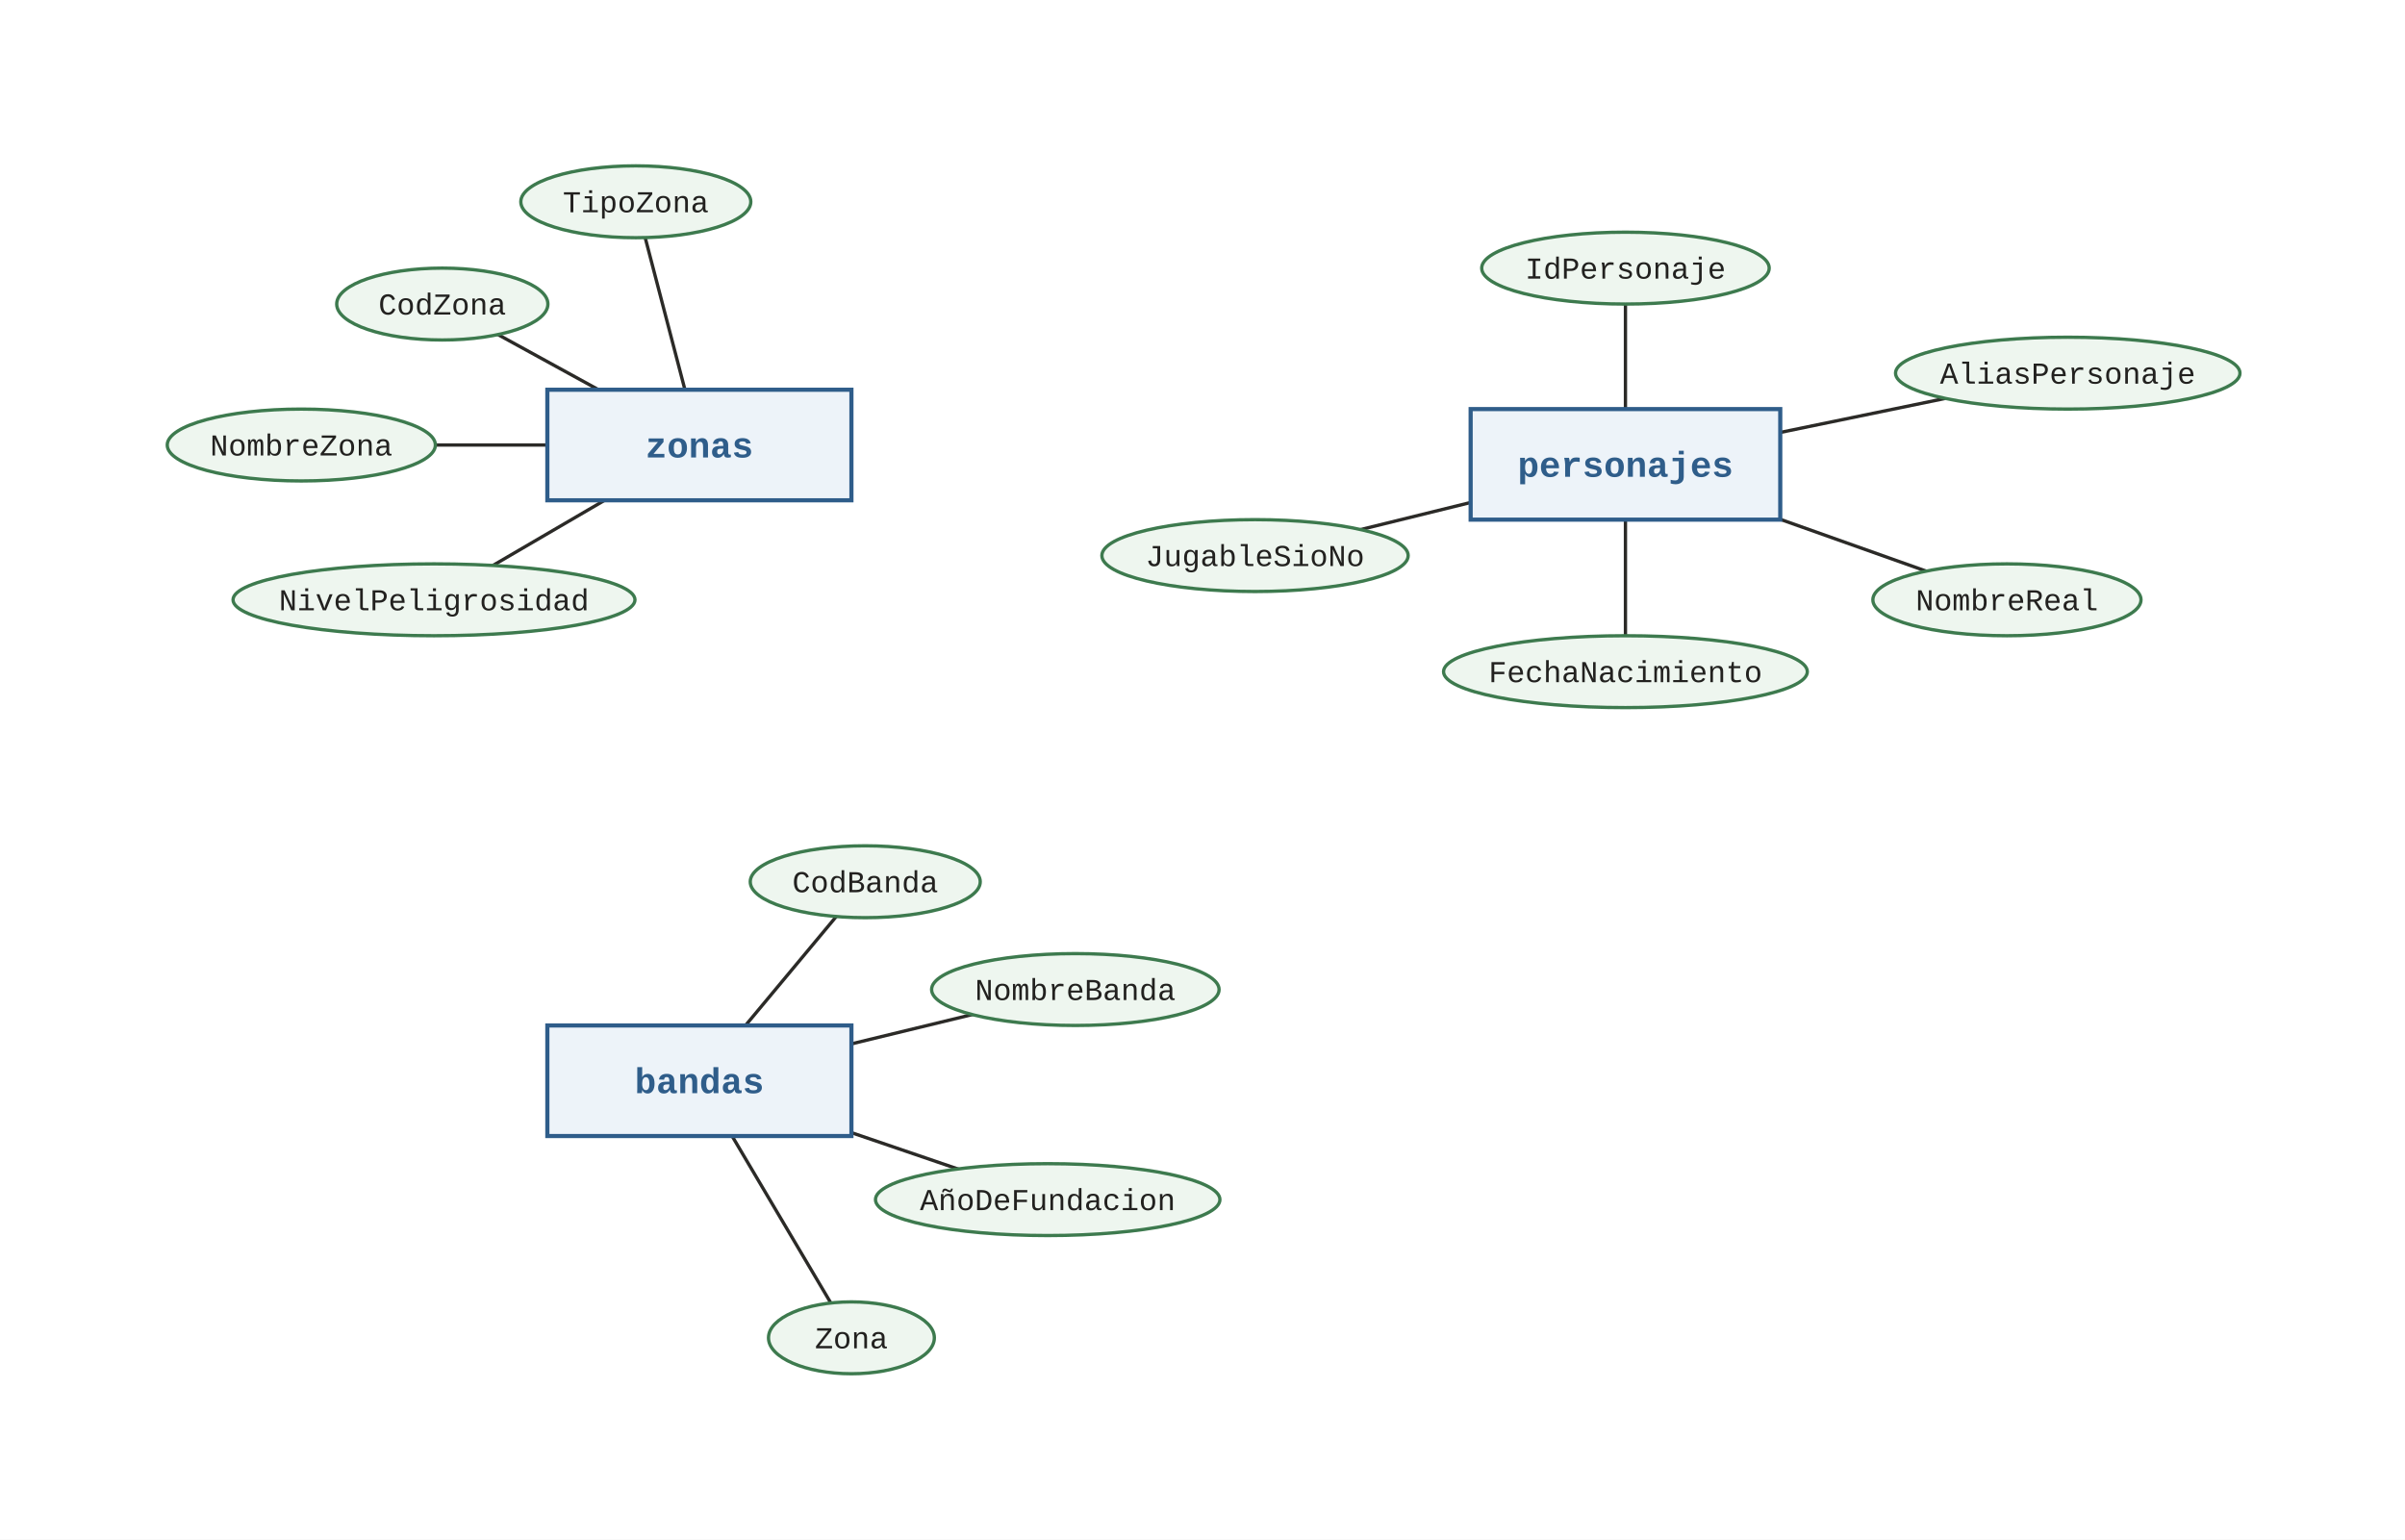
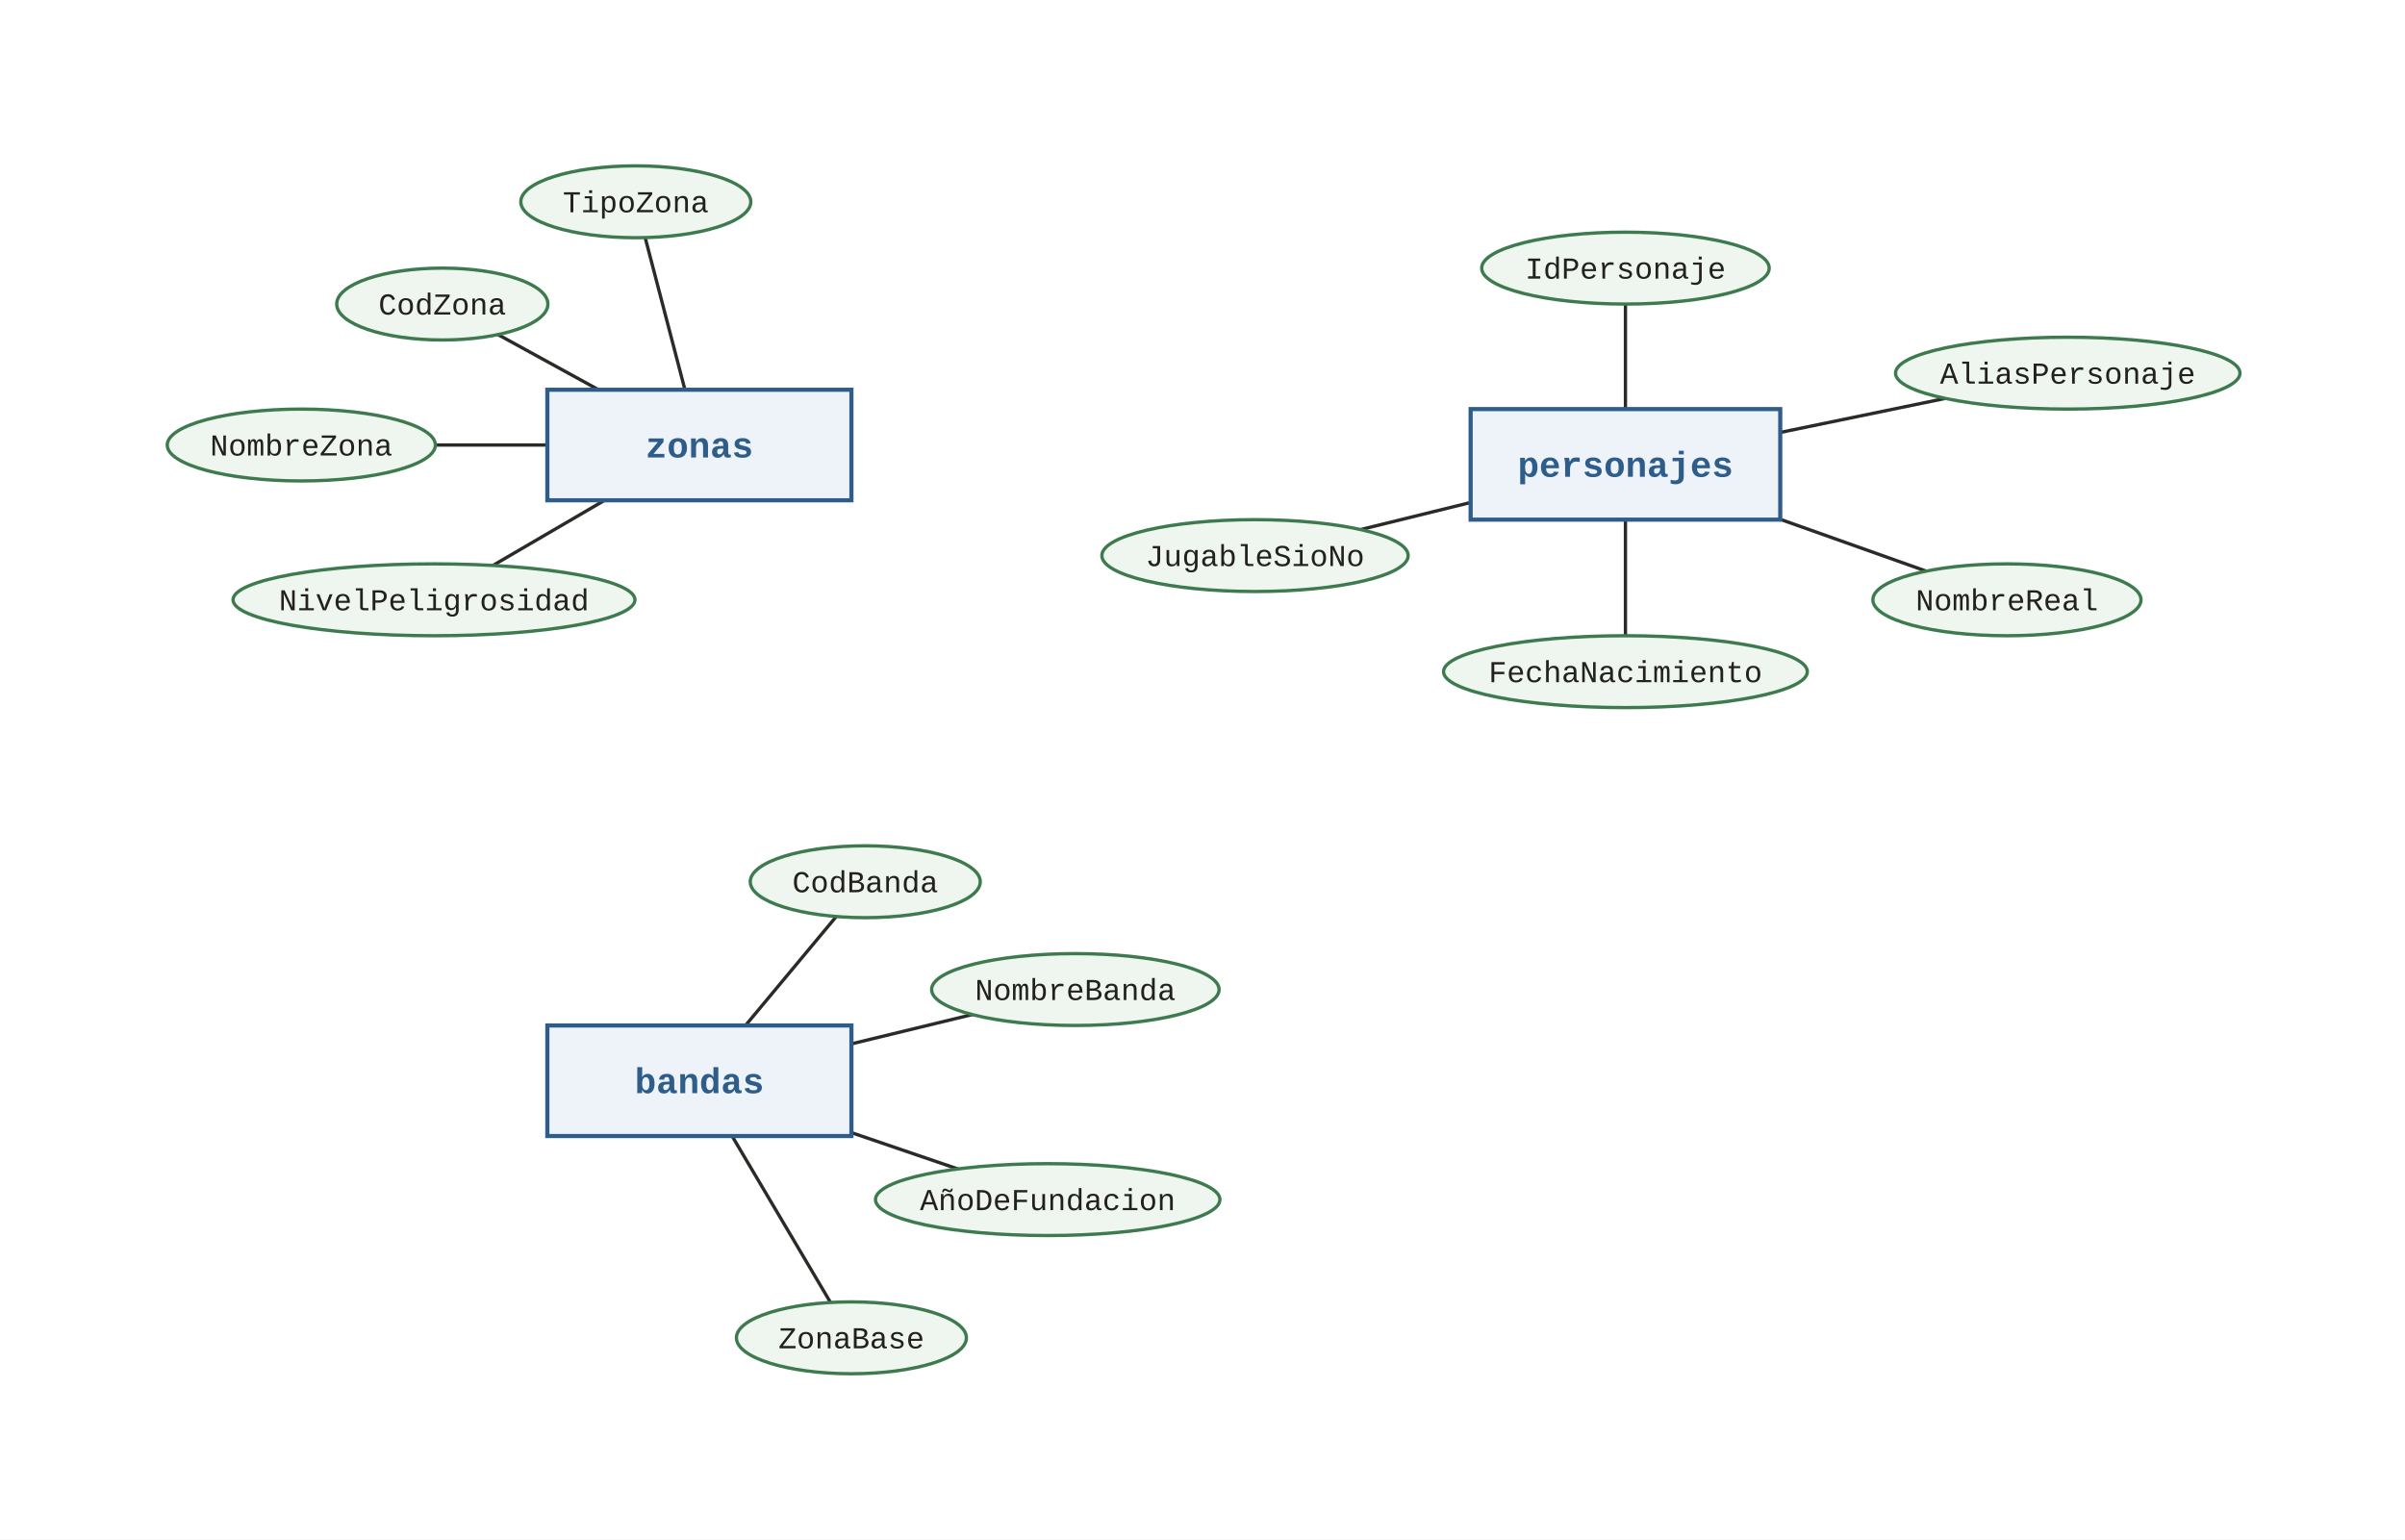
<svg xmlns="http://www.w3.org/2000/svg" viewBox="1993 1634 870 557" width="870" height="557">
  <style>.ln{stroke:#2B2A27;stroke-width:1.2}.mk{stroke:#2B2A27;stroke-width:1.5;fill:none}.mo{fill:#FFFFFF;stroke:#2B2A27;stroke-width:1.5}
.ent{fill:#EDF3F9;stroke:#2F5D8A;stroke-width:1.5}.dia{fill:#FBF2E0;stroke:#9C6510;stroke-width:1.5}.att{fill:#EEF6EF;stroke:#3D7A4E;stroke-width:1.2}.att.key{fill:#F3EDFB;stroke:#7A4FB8}.att.dr{stroke-dasharray:4 3}
.ent.in,.dia.in{fill:none}.dup{stroke:#C0362C;stroke-width:2.4}
.tx{fill:#22211F;font:11px Consolas,'JetBrains Mono','Courier New',monospace}.txk{fill:#6B3FA8;font-weight:600}.tb{font:600 13px Consolas,'JetBrains Mono','Courier New',monospace;fill:#2F5D8A}.tr{font:600 12px Consolas,'JetBrains Mono','Courier New',monospace;fill:#9C6510}.tt{font:600 10px Consolas,'JetBrains Mono','Courier New',monospace;fill:#6B6A64}
.ul{stroke:#6B3FA8;stroke-width:1}.ul.p{stroke-dasharray:3 2}.card{font:600 11px Consolas,'JetBrains Mono','Courier New',monospace;fill:#A2441C;paint-order:stroke;stroke:#FFFFFF;stroke-width:4px;stroke-linejoin:round}.cardq{fill:#6B6A64}
.tbox{fill:#FFFFFF;stroke:#A9B2C0;stroke-width:1}.thd{fill:#33557F}.thx{font:600 12.5px Consolas,'JetBrains Mono','Courier New',monospace;fill:#FFFFFF}.cx{font:11.5px Consolas,'JetBrains Mono','Courier New',monospace;fill:#22211F}.cpk{fill:#6B3FA8;font-weight:600}.cfk{fill:#A3304A}.cty{fill:#6B6A64;font-weight:400}.uq{font:600 9px Consolas,'JetBrains Mono','Courier New',monospace;fill:#2A7F8F}
.lk{stroke:#6B6A64;stroke-width:1.4;fill:none}.lk.dash{stroke-dasharray:6 4}.lkm{stroke:#6B6A64;stroke-width:1.5;fill:none}.lko{fill:#FFFFFF;stroke:#6B6A64;stroke-width:1.5}
.ipk{fill:#8E5FD0}.ifk{fill:#B4364E}.icol{fill:#2A7F8F}.inul{fill:none;stroke:#2A7F8F;stroke-width:1.3}
.rbox{fill:#FFFFFF;stroke:#22211F;stroke-width:1.1}.rnm{font:600 12.5px Consolas,'JetBrains Mono','Courier New',monospace;fill:#2F5D8A}.rcol{font:12px Consolas,'JetBrains Mono','Courier New',monospace;fill:#22211F}.rpk{font-weight:700;fill:#6B3FA8}.rfk{fill:#A3304A}.rul{stroke:#6B3FA8;stroke-width:1.1}
.rtag{font:600 9.5px Consolas,'JetBrains Mono','Courier New',monospace;fill:#6B6A64}.rarr{fill:none;stroke:#B4364E;stroke-width:1.1}.rhead{fill:#B4364E}
.ent.hd,.dia.hd{fill:none}.ktag{font:700 9px Consolas,'JetBrains Mono','Courier New',monospace;fill:#6B6A64}.rlab{fill:#FFFFFF;stroke:none;opacity:.92}.dia.assoc{stroke-dasharray:5 3}.ln.lid{stroke-width:2.2}.isal{fill:#9C6510}.skt{fill:#2F5D8A}
.thx.dup{fill:#FFC2BD}.cx.dup,.rnm.dup,.rcol.dup{fill:#C0362C;text-decoration:underline}
.note{stroke-width:1.2}.note-fold{stroke-width:1.2}.nc-y{fill:#FFF4C2;stroke:#D2AE36}.nc-b{fill:#DDEBFA;stroke:#7AA3D6}.nc-g{fill:#DFF2E1;stroke:#7DBB87}.nc-p{fill:#FBE1EC;stroke:#D98AAE}.note-fold{filter:brightness(.93)}.note-tx{font:12px 'Segoe UI',Arial,sans-serif;fill:#2B2A27}</style>
  <rect x="1993" y="1634" width="870" height="557" fill="#ffffff" />
  <line x1="2246" y1="1795" x2="2153" y2="1744" class="ln" />
  <line x1="2246" y1="1795" x2="2102" y2="1795" class="ln" />
  <line x1="2246" y1="1795" x2="2223" y2="1707" class="ln" />
  <line x1="2246" y1="1795" x2="2150" y2="1851" class="ln" />
  <line x1="2581" y1="1802" x2="2581" y2="1731" class="ln" />
  <line x1="2581" y1="1802" x2="2741" y2="1769" class="ln" />
  <line x1="2581" y1="1802" x2="2719" y2="1851" class="ln" />
  <line x1="2581" y1="1802" x2="2581" y2="1877" class="ln" />
  <line x1="2581" y1="1802" x2="2447" y2="1835" class="ln" />
  <line x1="2246" y1="2025" x2="2306" y2="1953" class="ln" />
  <line x1="2246" y1="2025" x2="2382" y2="1992" class="ln" />
  <line x1="2246" y1="2025" x2="2372" y2="2068" class="ln" />
  <line x1="2246" y1="2025" x2="2301" y2="2118" class="ln" />
  <g class="node" data-id="nmwmhqvag3xdsrz">
    <rect x="2191" y="1775" width="110" height="40" class="ent" />
    <text x="2246" y="1799.5" text-anchor="middle" class="tb">zonas</text>
  </g>
  <g class="node" data-id="nmwmhrrtz46f440">
    <ellipse cx="2153" cy="1744" rx="38.2" ry="13" class="att" />
    <text x="2153" y="1747.8" text-anchor="middle" class="tx">CodZona</text>
  </g>
  <g class="node" data-id="nmwmhs1pz4838rc">
    <ellipse cx="2102" cy="1795" rx="48.5" ry="13" class="att" />
    <text x="2102" y="1798.8" text-anchor="middle" class="tx">NombreZona</text>
  </g>
  <g class="node" data-id="nmwmhse6k4avtgo">
    <ellipse cx="2223" cy="1707" rx="41.6" ry="13" class="att" />
    <text x="2223" y="1710.8" text-anchor="middle" class="tx">TipoZona</text>
  </g>
  <g class="node" data-id="nmwmhsl8x4cs0xw">
    <ellipse cx="2150" cy="1851" rx="72.7" ry="13" class="att" />
    <text x="2150" y="1854.8" text-anchor="middle" class="tx">NivelPeligrosidad</text>
  </g>
  <g class="node" data-id="nmwmhtg534eof8d">
    <rect x="2525" y="1782" width="112" height="40" class="ent" />
    <text x="2581" y="1806.5" text-anchor="middle" class="tb">personajes</text>
  </g>
  <g class="node" data-id="nmwmhtvoe4fcd3s">
    <ellipse cx="2581" cy="1731" rx="52" ry="13" class="att" />
    <text x="2581" y="1734.8" text-anchor="middle" class="tx">IdPersonaje</text>
  </g>
  <g class="node" data-id="nmwmhtzp54hasp6">
    <ellipse cx="2741" cy="1769" rx="62.3" ry="13" class="att" />
    <text x="2741" y="1772.8" text-anchor="middle" class="tx">AliasPersonaje</text>
  </g>
  <g class="node" data-id="nmwmhu9s44jnxp9">
    <ellipse cx="2719" cy="1851" rx="48.5" ry="13" class="att" />
    <text x="2719" y="1854.8" text-anchor="middle" class="tx">NombreReal</text>
  </g>
  <g class="node" data-id="nmwmhvhij4l5lyf">
    <ellipse cx="2581" cy="1877" rx="65.8" ry="13" class="att" />
    <text x="2581" y="1880.8" text-anchor="middle" class="tx">FechaNacimiento</text>
  </g>
  <g class="node" data-id="nmwmhw2st4nqzpn">
    <ellipse cx="2447" cy="1835" rx="55.4" ry="13" class="att" />
    <text x="2447" y="1838.8" text-anchor="middle" class="tx">JugableSioNo</text>
  </g>
  <g class="node" data-id="nmwmhxjzb4pf9rv">
    <rect x="2191" y="2005" width="110" height="40" class="ent" />
    <text x="2246" y="2029.5" text-anchor="middle" class="tb">bandas</text>
  </g>
  <g class="node" data-id="nmwmhxsy74qo5d7">
    <ellipse cx="2306" cy="1953" rx="41.6" ry="13" class="att" />
    <text x="2306" y="1956.8" text-anchor="middle" class="tx">CodBanda</text>
  </g>
  <g class="node" data-id="nmwmhy7ny4s7mmz">
    <ellipse cx="2382" cy="1992" rx="52" ry="13" class="att" />
    <text x="2382" y="1995.8" text-anchor="middle" class="tx">NombreBanda</text>
  </g>
  <g class="node" data-id="nmwmhzwdd4umxmz">
    <ellipse cx="2372" cy="2068" rx="62.3" ry="13" class="att" />
    <text x="2372" y="2071.8" text-anchor="middle" class="tx">AñoDeFundacion</text>
  </g>
  <g class="node" data-id="nmwmi0gy84w97ze">
-     <ellipse cx="2301" cy="2118" rx="30" ry="13" class="att" />
-     <text x="2301" y="2121.8" text-anchor="middle" class="tx">Zona</text>
+     <ellipse cx="2301" cy="2118" rx="41.6" ry="13" class="att" />
+     <text x="2301" y="2121.8" text-anchor="middle" class="tx">ZonaBase</text>
  </g>
</svg>
